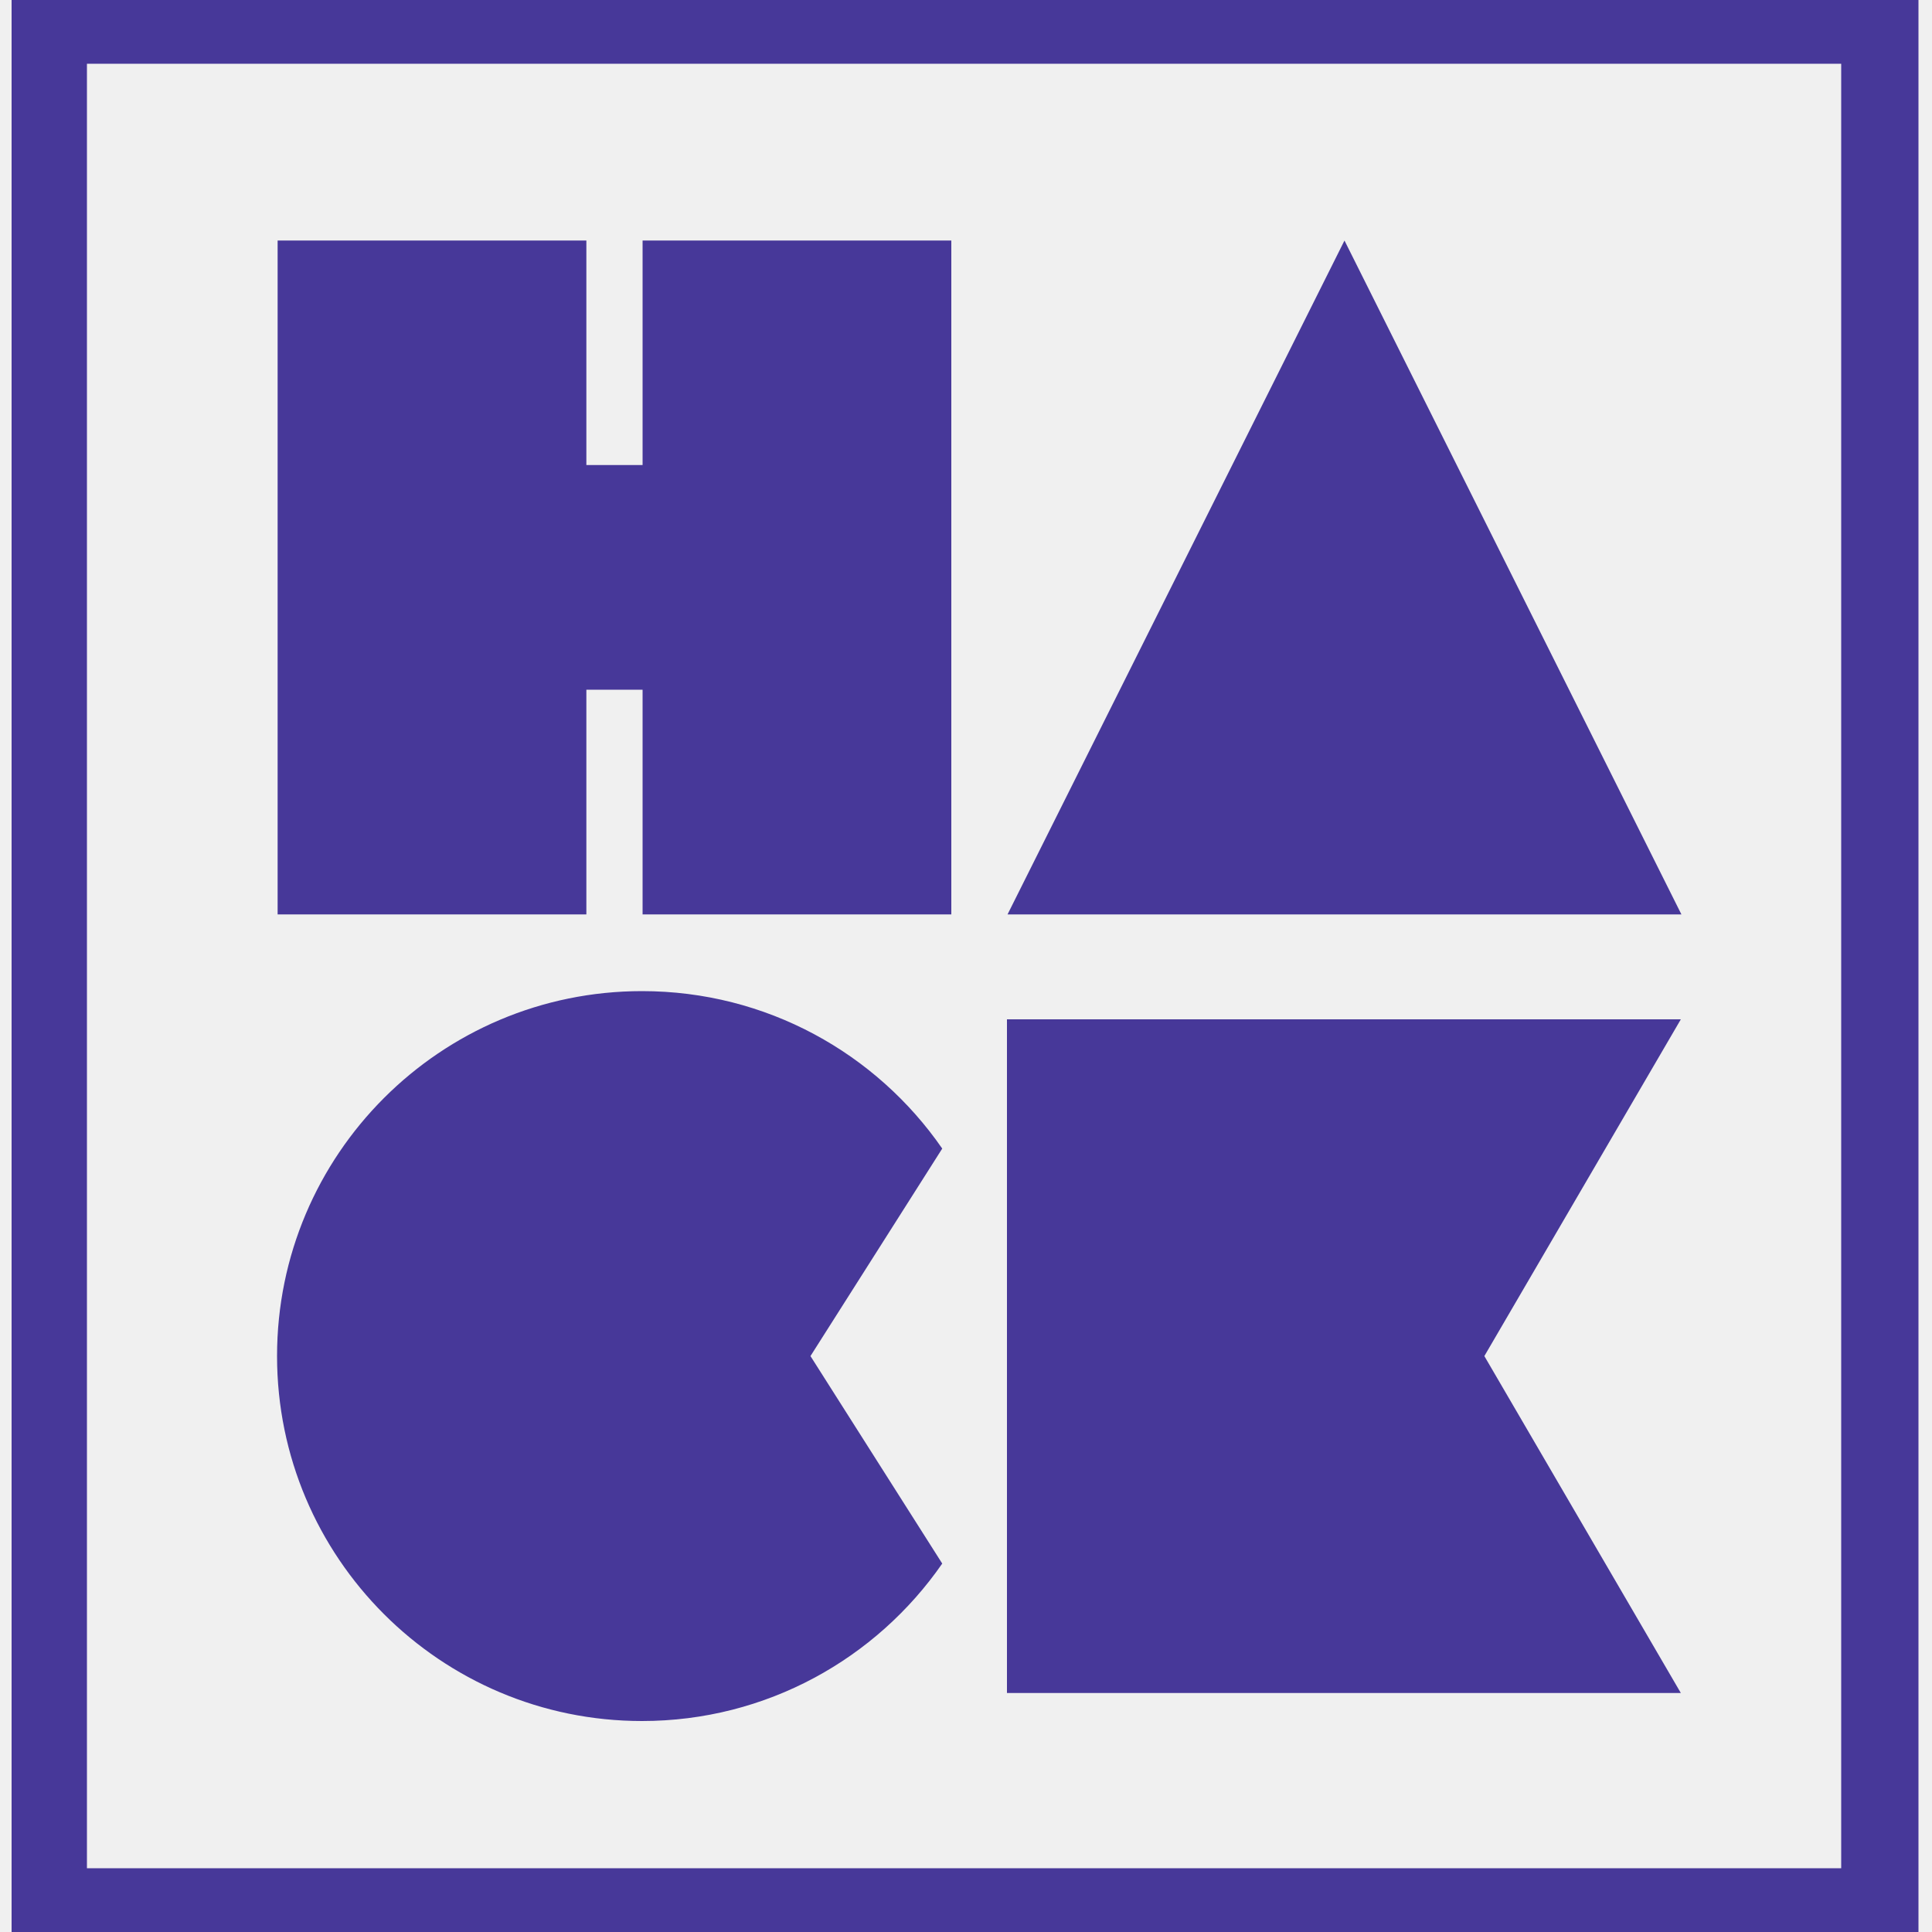
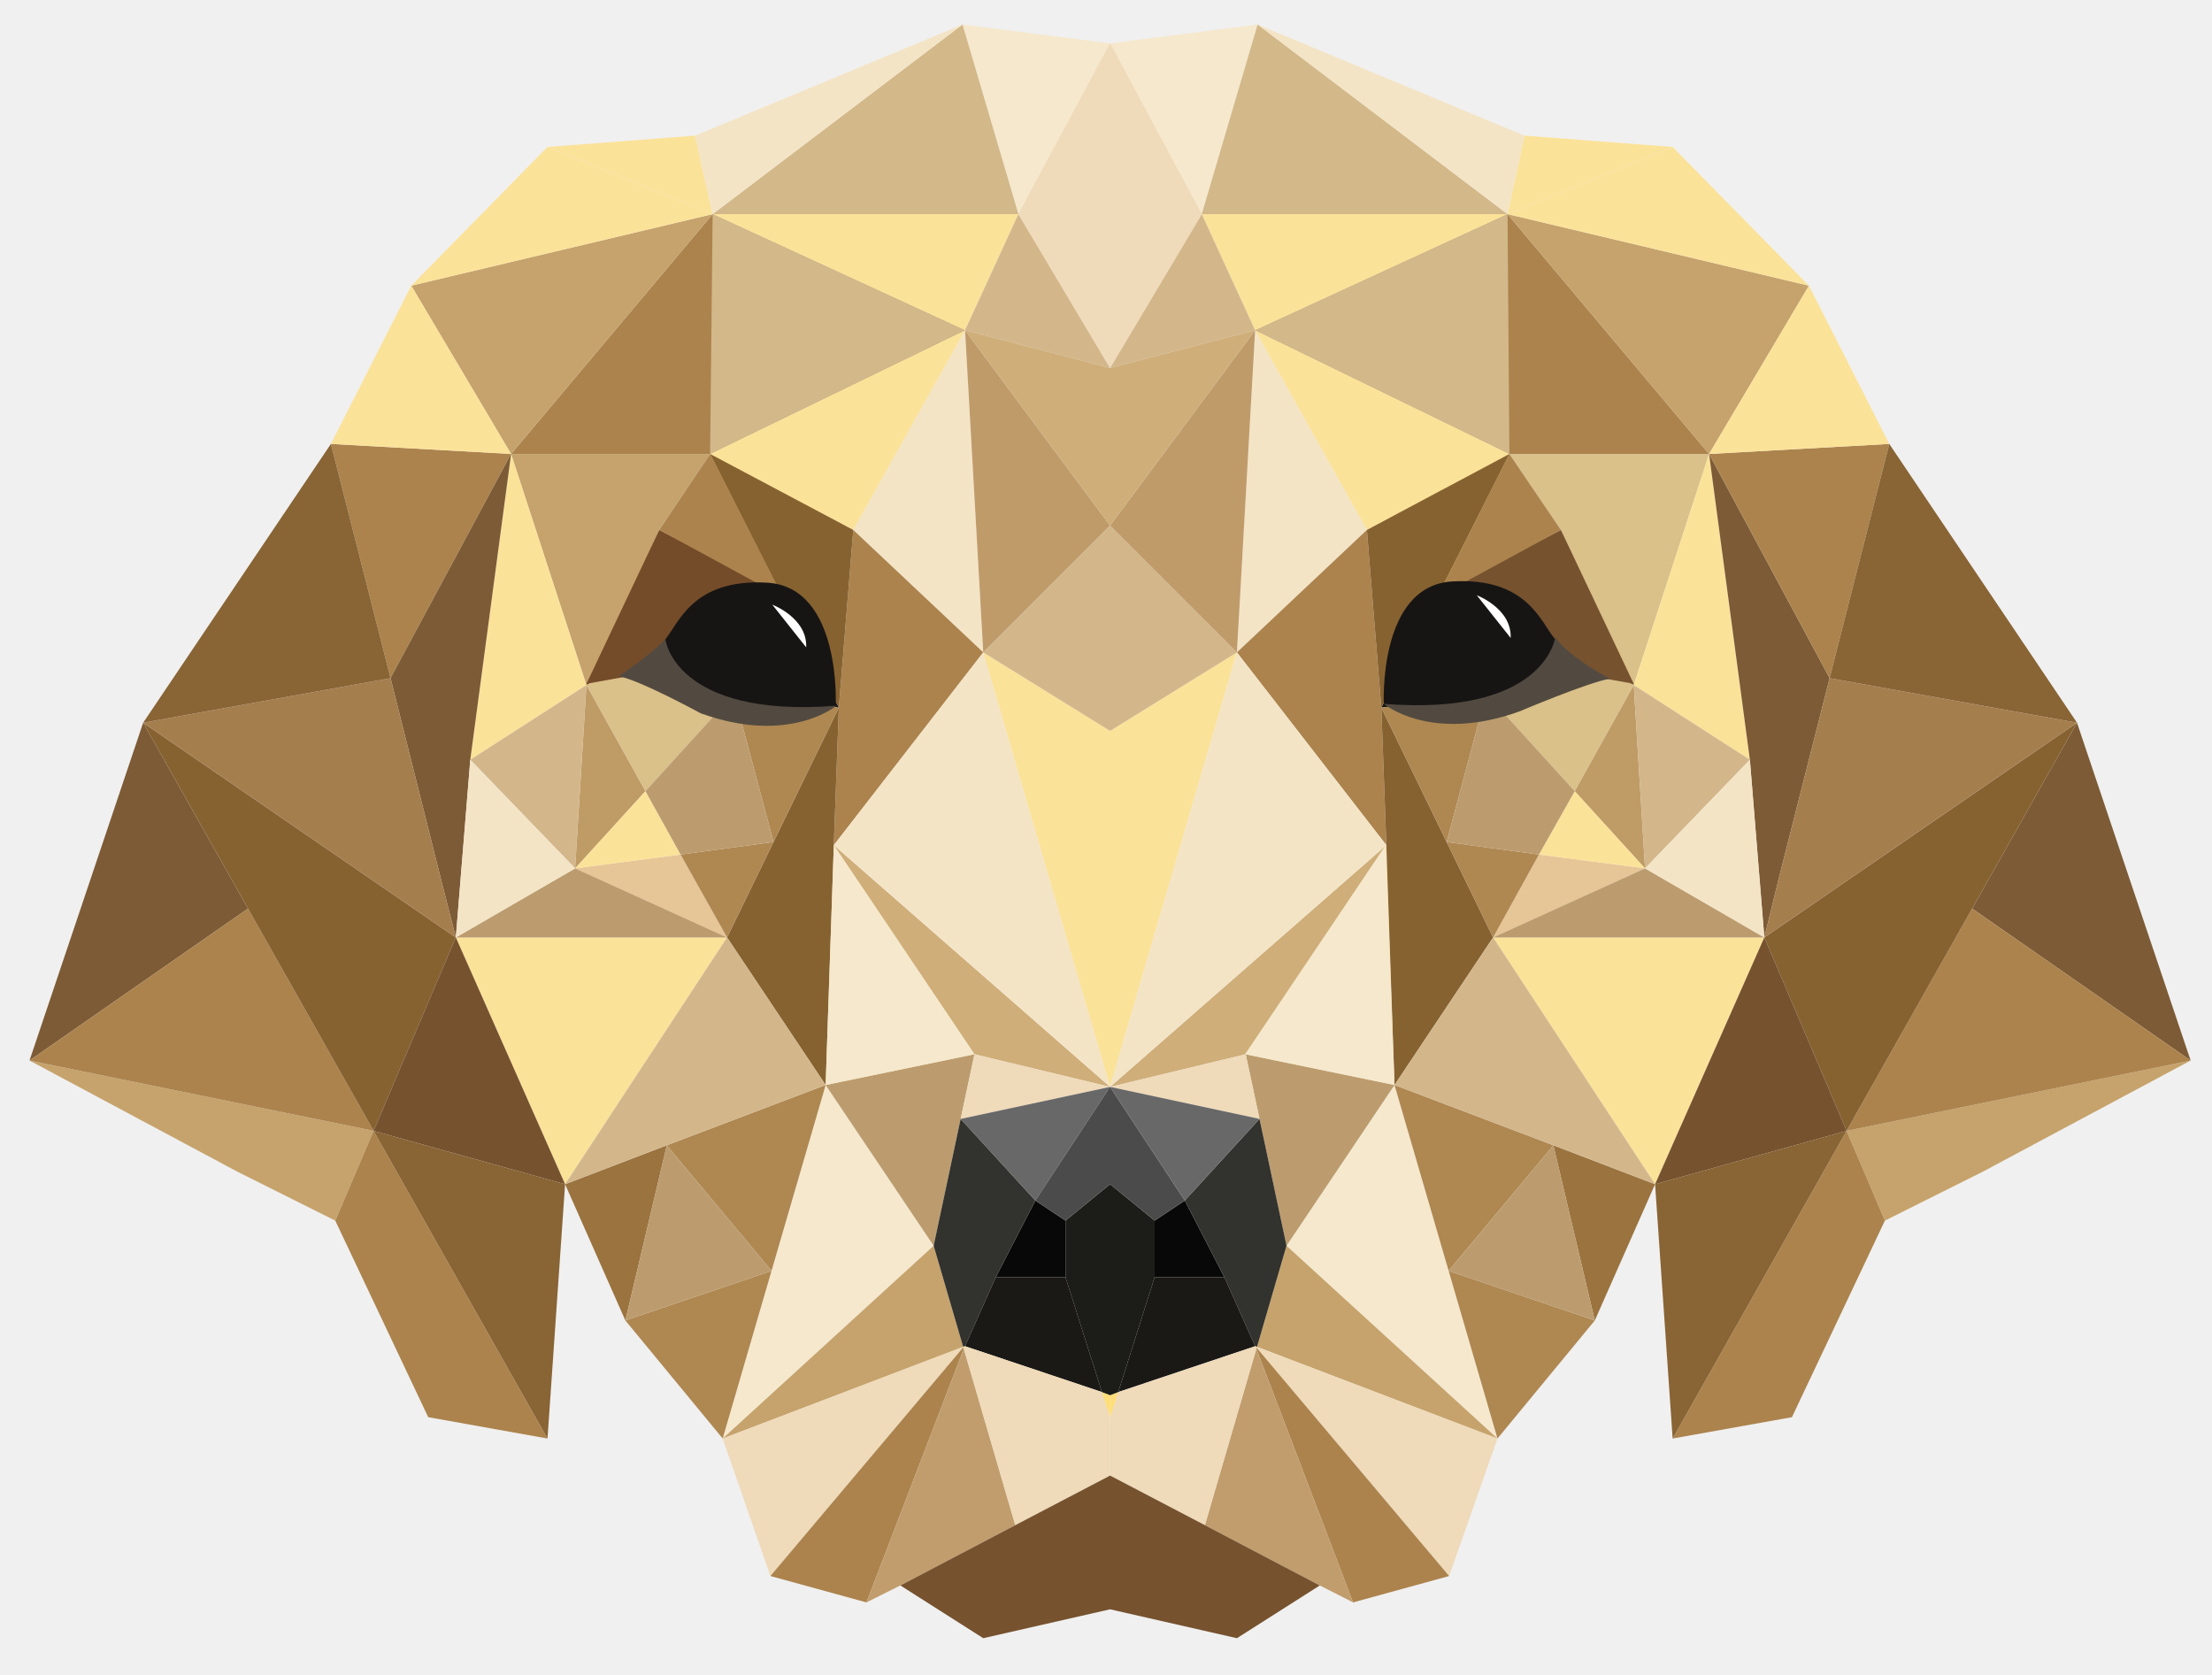
- <svg xmlns="http://www.w3.org/2000/svg" version="1.1" id="Layer_1" x="0px" y="0px" viewBox="0 0 1000 1000" enable-background="new 0 0 1000 1000" xml:space="preserve">
-   <g>
-     <g>
-       <polygon fill="#473899" points="332.6,124.5 332.6,240.7 303.5,240.7 303.5,124.5 143.7,124.5 143.7,473.3 303.5,473.3 303.5,357    332.6,357 332.6,473.3 492.4,473.3 492.4,124.5   " />
-       <polygon fill="#473899" points="521.5,473.3 695.9,124.5 870.3,473.3   " />
-       <g>
-         <polygon fill="#473899" points="521.2,876.3 521.2,527.6 870,527.6 768.3,701.9 870,876.3    " />
-         <path fill="#473899" d="M419.5,701.9l68.2-107.4c-34.1-49.3-91-81.5-155.4-81.5c-104.3,0-188.9,84.6-188.9,188.9     c0,104.3,84.6,188.9,188.9,188.9c64.4,0,121.3-32.3,155.4-81.5L419.5,701.9z" />
-       </g>
-     </g>
-     <path fill="#473899" d="M993,1000H6V0h987V1000z M45,967h908V33H45V967z" />
+ <svg xmlns="http://www.w3.org/2000/svg" version="1.1" x="0px" y="0px" viewBox="0 0 352.3 266.7" style="enable-background:new 0 0 352.3 266.7;" xml:space="preserve">
+   <style type="text/css">
+ 	.st0{fill:#AC834D;}
+ 	.st1{fill:#F4E4C6;}
+ 	.st2{fill:#D3B78B;}
+ 	.st3{fill:#FBE299;}
+ 	.st4{fill:#7D5B36;}
+ 	.st5{fill:#C6A36C;}
+ 	.st6{fill:#FFDE77;}
+ 	.st7{fill:#F5E8CD;}
+ 	.st8{fill:#CFAE79;}
+ 	.st9{fill:#AF8751;}
+ 	.st10{fill:#9B733F;}
+ 	.st11{fill:#171514;}
+ 	.st12{fill:#BC9C6E;}
+ 	.st13{fill:#876231;}
+ 	.st14{fill:#E6C596;}
+ 	.st15{fill:#754C29;}
+ 	.st16{fill:#BF9B66;}
+ 	.st17{fill:#DAC089;}
+ 	.st18{fill:#D3B889;}
+ 	.st19{fill:#C09B6A;}
+ 	.st20{fill:#EFDAB9;}
+ 	.st21{fill:#C19D6D;}
+ 	.st22{fill:#080809;}
+ 	.st23{fill:#32322E;}
+ 	.st24{fill:#1A1916;}
+ 	.st25{fill:#1C1C18;}
+ 	.st26{fill:#76522F;}
+ 	.st27{fill:#4C4B4B;}
+ 	.st28{fill:#686868;}
+ 	.st29{fill:#896434;}
+ 	.st30{fill:#A57E4E;}
+ 	.st31{fill:#524A40;}
+ 	.st32{fill:#FFFFFF;}
+ 	.st33{fill:#D8BB85;}
+ </style>
+   <g id="HAF_1">
+     <polygon class="st0" points="113.5,34.1 81.4,72.3 113.1,72.3 153.7,52.6  " />
+     <polygon class="st1" points="156.6,103.9 153.7,52.6 135.9,84.4  " />
+     <polygon class="st4" points="4.7,168.9 39.5,144.7 22.8,115.1  " />
+     <polygon class="st5" points="4.7,168.9 37.8,186.6 53.4,194.4 59.5,180.1  " />
+     <polygon class="st0" points="59.5,180.1 59.5,180.1 53.4,194.4 68.2,225.7 87.2,229.1  " />
+     <polygon class="st0" points="39.5,144.7 4.7,168.9 59.5,180.1 59.5,180.1  " />
+     <polygon class="st7" points="131.5,172.8 115.1,229.1 148.7,198.4  " />
+     <polyline class="st3" points="132.8,134.6 131.5,172.8 155.2,167.9  " />
+     <polygon class="st8" points="155.2,167.9 155.2,167.9 176.8,173.1 132.8,134.6  " />
+     <polygon class="st3" points="72.6,149.3 90,188.6 90,188.6 115.8,149.3  " />
+     <polygon class="st9" points="106.2,182.4 122.9,202.4 99.6,210.3 115.1,229.1 131.5,172.8  " />
+     <polygon class="st10" points="106.2,182.4 90,188.6 90,188.6 99.6,210.3 106.2,182.4  " />
+     <polygon class="st11" points="106.8,101.2 116.9,110.5 133.6,112.7 124.1,93.9  " />
+     <line class="st6" x1="93.4" y1="109.1" x2="106.8" y2="101.2" />
+     <polygon class="st5" points="94.5,108 105,84.4 113.1,72.3 81.4,72.3 93.4,109.1  " />
+     <polyline class="st3" points="124.1,93.9 114.4,73.4 135.9,84.4 153.7,52.6 113.1,72.3 123.3,94.3 94.5,108  " />
+     <polygon class="st12" points="106.2,182.4 106.2,182.4 106.2,182.4 99.6,210.3 122.9,202.4  " />
+     <polygon class="st0" points="156.6,103.9 135.9,84.4 133.6,112.7 132.8,134.6  " />
+     <polygon class="st13" points="131.5,172.8 132.8,134.6 133.6,112.7 115.8,149.3  " />
+     <polygon class="st14" points="91.6,138.3 115.8,149.3 108.4,136.1  " />
+     <polygon class="st9" points="123.2,134.1 108.4,136.1 115.8,149.3 133.6,112.7 116.9,110.5  " />
+     <polygon class="st15" points="93.4,109.1 123.8,94.1 105,84.4 93.4,108.9  " />
+     <polygon class="st16" points="93.4,109.1 91.6,138.3 102.8,126  " />
+     <polygon class="st17" points="93.4,109.1 102.8,126 116.9,110.5 110.4,99.7  " />
+     <polygon class="st0" points="113.1,72.3 105,84.4 124.7,95.1  " />
+     <polygon class="st13" points="113.1,72.3 133.6,112.7 135.9,84.4  " />
+     <polygon class="st6" points="108.4,136.1 123.2,134.1 108.4,136.1  " />
+     <polygon class="st2" points="106.2,182.4 131.5,172.8 115.8,149.3 90,188.6 106.2,182.4 106.2,182.4  " />
+     <polygon class="st3" points="74.9,121 93.4,109.1 81.4,72.3  " />
+     <polygon class="st2" points="91.6,138.3 93.4,109.1 74.9,121  " />
+     <polygon class="st7" points="153.3,3.9 162.2,34.1 176.8,58.6 176.8,6.9  " />
+     <polygon class="st3" points="113.5,34.1 153.7,52.6 162.2,34.1  " />
+     <polygon class="st2" points="162.2,34.1 153.7,52.6 176.8,58.6  " />
+     <polygon class="st18" points="153.3,3.9 113.5,34.1 162.2,34.1  " />
+     <polygon class="st5" points="113.5,34.1 65.5,45.5 81.4,72.3  " />
+     <polygon class="st19" points="153.7,52.6 156.6,103.9 176.8,83.7  " />
+     <polygon class="st5" points="148.7,198.4 115.1,229.1 153.4,214.5  " />
+     <polygon class="st20" points="153.4,214.5 115.1,229.1 122.7,251 153.4,214.6  " />
+     <polygon class="st0" points="153.4,214.6 122.7,251 138,255.2 153.5,214.8  " />
+     <polygon class="st21" points="153.5,214.8 138,255.2 143.4,252.5 143.4,252.5 143.4,252.5 161.7,242.9  " />
+     <polygon class="st12" points="153,178.2 155.2,167.9 131.5,172.8 148.7,198.4 153,178.2  " />
+     <polygon class="st20" points="155.2,167.9 153,178.2 176.8,173.1  " />
+     <polygon class="st22" points="169.7,203.4 169.7,194.4 164.9,191.2 158.6,203.4  " />
+     <polygon class="st23" points="149.1,196.3 158.6,203.4 164.9,191.2 153,178.2 148.7,198.4 153.4,214.5 153.7,214.4 158.6,203.4     " />
+     <polygon class="st24" points="169.7,203.4 158.6,203.4 153.7,214.4 175.5,221.7  " />
+     <polygon class="st6" points="153.4,214.6 153.7,214.4 153.4,214.5  " />
+     <polygon class="st6" points="153.4,214.6 153.5,214.8 153.7,214.4  " />
+     <polygon class="st20" points="175.5,221.7 153.7,214.4 153.5,214.8 161.7,242.9 176.8,235 176.8,225.7  " />
+     <polygon class="st6" points="176.8,225.7 176.8,222.2 175.5,221.7  " />
+     <polygon class="st1" points="132.8,134.6 176.8,173.1 156.6,103.9  " />
+     <polygon class="st0" points="81.4,72.3 52.7,70.7 62.2,108  " />
+     <polygon class="st4" points="62.2,108 70.2,139.9 72.6,149.3 74.9,121 81.4,72.3  " />
+     <polygon class="st3" points="65.5,45.5 52.7,70.7 81.4,72.3  " />
+     <polygon class="st3" points="65.5,45.5 113.5,34.1 87.2,23.4  " />
+     <polygon class="st3" points="110.7,21.6 87.2,23.4 113.5,34.1  " />
+     <polygon class="st1" points="110.7,21.6 113.5,34.1 153.3,3.9  " />
+     <polygon class="st28" points="153,178.2 153,178.2 164.9,191.2 176.8,173.1  " />
+     <polygon class="st12" points="72.6,149.3 115.8,149.3 91.6,138.3  " />
+     <polygon class="st1" points="74.9,121 72.6,149.3 91.6,138.3  " />
+     <polygon class="st13" points="22.8,115.1 39.5,144.7 59.5,180.1 72.6,149.3  " />
+     <polygon class="st26" points="90,188.6 72.6,149.3 59.5,180.1  " />
+     <polygon class="st29" points="59.5,180.1 87.2,229.1 90,188.6  " />
+     <polygon class="st30" points="62.2,108 22.8,115.1 72.6,149.3 70.2,139.9  " />
+     <polygon class="st29" points="22.8,115.1 62.2,108 52.7,70.7  " />
+     <polygon class="st3" points="91.6,138.3 108.4,136.1 102.8,126  " />
+     <polygon class="st6" points="116.9,110.5 102.8,126 102.8,126  " />
+     <polygon class="st12" points="116.9,110.5 102.8,126 108.4,136.1 123.2,134.1  " />
+     <polygon class="st15" points="93.4,108.9 102.8,107.2 117.9,95.1  " />
+     <path class="st11" d="M133.1,112.5c0,0,1-19-10.9-19.7c-11.9-0.7-14.1,6.5-16.3,9.1S109.1,114.6,133.1,112.5z" />
+     <path class="st31" d="M133.2,112.4c0,0-7.5,6.3-21.6,1.2c0,0-9.9-5.4-13.1-5.9c0,0,4.4-2.8,7.5-5.9   C105.9,101.8,107.5,114.4,133.2,112.4z" />
+     <path class="st32" d="M123,96.3c0,0,5.6,2.1,5.4,6.8L123,96.3z" />
+     <polygon class="st18" points="113.5,34.1 113.1,72.3 153.7,52.6  " />
+     <polygon class="st7" points="132.8,134.6 131.5,172.8 155.2,167.9  " />
+   </g>
+   <g id="HALF_2">
+     <polyline class="st3" points="176.8,173.1 197,103.9 176.8,116.4 176.8,116.4 156.6,103.9 176.8,173.1  " />
+     <polygon class="st0" points="240.1,34.1 272.2,72.3 240.4,72.3 199.9,52.6  " />
+     <polygon class="st1" points="197,103.9 199.9,52.6 217.7,84.4  " />
+     <line class="st2" x1="176.8" y1="115.5" x2="176.8" y2="83.7" />
+     <polyline class="st2" points="176.8,115.5 176.8,116.4 197,103.9 176.8,83.7 176.8,83.7 156.6,103.9 176.8,116.4  " />
+     <polygon class="st4" points="348.9,168.9 314.1,144.7 330.8,115.1  " />
+     <polygon class="st5" points="348.9,168.9 315.8,186.6 300.2,194.4 294.1,180.1  " />
+     <polygon class="st0" points="294.1,180.1 294.1,180.1 300.2,194.4 285.4,225.7 266.4,229.1  " />
+     <polygon class="st0" points="314.1,144.7 348.9,168.9 294.1,180.1 294.1,180.1  " />
+     <polygon class="st7" points="222.1,172.8 238.5,229.1 204.9,198.4  " />
+     <polyline class="st3" points="220.8,134.6 222.1,172.8 198.4,167.9  " />
+     <polygon class="st8" points="198.4,167.9 176.8,173.1 220.8,134.6  " />
+     <polygon class="st3" points="281,149.3 263.6,188.6 263.6,188.6 237.8,149.3  " />
+     <polygon class="st9" points="247.4,182.4 230.7,202.4 254,210.3 238.5,229.1 222.1,172.8  " />
+     <polygon class="st10" points="247.4,182.4 263.6,188.6 263.6,188.6 254,210.3 247.4,182.4  " />
+     <polygon class="st11" points="246.8,101.2 236.7,110.5 220,112.7 229.5,93.9  " />
+     <line class="st6" x1="260.2" y1="109.1" x2="246.8" y2="101.2" />
+     <polygon class="st17" points="259.1,108 248.6,84.4 240.4,72.3 272.2,72.3 260.2,109.1  " />
+     <polyline class="st3" points="229.5,93.9 239.2,73.4 217.7,84.4 199.9,52.6 240.4,72.3 230.3,94.3 259.1,108  " />
+     <polygon class="st12" points="247.4,182.4 247.4,182.4 247.4,182.4 254,210.3 230.7,202.4  " />
+     <polygon class="st0" points="197,103.9 217.7,84.4 220,112.7 220.8,134.6  " />
+     <polygon class="st13" points="222.1,172.8 220.8,134.6 220,112.7 237.8,149.3  " />
+     <polygon class="st14" points="262,138.3 237.8,149.3 245.1,136.1  " />
+     <polygon class="st9" points="230.4,134.1 245.1,136.1 237.8,149.3 220,112.7 236.7,110.5  " />
+     <polygon class="st26" points="260.2,109.1 229.8,94.1 248.6,84.4 260.2,108.9  " />
+     <polygon class="st16" points="260.2,109.1 262,138.3 250.8,126  " />
+     <polygon class="st17" points="260.2,109.1 250.8,126 236.7,110.5 243.2,99.7  " />
+     <polygon class="st0" points="240.4,72.3 248.6,84.4 228.9,95.1  " />
+     <polygon class="st13" points="240.4,72.3 220,112.7 217.7,84.4  " />
+     <polygon class="st6" points="245.1,136.1 230.4,134.1 245.1,136.1  " />
+     <polygon class="st2" points="247.4,182.4 222.1,172.8 237.8,149.3 263.6,188.6 247.4,182.4 247.4,182.4  " />
+     <polygon class="st3" points="278.7,121 260.2,109.1 272.2,72.3  " />
+     <polygon class="st2" points="262,138.3 260.2,109.1 278.7,121  " />
+     <polygon class="st7" points="200.3,3.9 191.4,34.1 176.8,58.6 176.8,6.9  " />
+     <polygon class="st3" points="240.1,34.1 199.9,52.6 191.4,34.1  " />
+     <polygon class="st2" points="191.4,34.1 199.9,52.6 176.8,58.6  " />
+     <polygon class="st18" points="200.3,3.9 240.1,34.1 191.4,34.1  " />
+     <polygon class="st5" points="240.1,34.1 288.1,45.5 272.2,72.3  " />
+     <polygon class="st19" points="199.9,52.6 197,103.9 176.8,83.7  " />
+     <polygon class="st5" points="204.9,198.4 238.5,229.1 200.2,214.5  " />
+     <polygon class="st20" points="200.2,214.5 238.5,229.1 230.8,251 200.1,214.6  " />
+     <polygon class="st0" points="200.1,214.6 230.8,251 215.5,255.2 200.1,214.8  " />
+     <polygon class="st21" points="200.1,214.8 215.5,255.2 210.2,252.5 210.2,252.5 210.2,252.5 191.9,242.9  " />
+     <polygon class="st12" points="200.6,178.2 198.4,167.9 222.1,172.8 204.9,198.4 200.6,178.2  " />
+     <polygon class="st20" points="198.4,167.9 200.6,178.2 176.8,173.1  " />
+     <polygon class="st22" points="183.9,203.4 183.9,194.4 188.7,191.2 195,203.4  " />
+     <polygon class="st23" points="204.5,196.3 195,203.4 188.7,191.2 200.6,178.2 204.9,198.4 200.2,214.5 199.9,214.4 195,203.4  " />
+     <polygon class="st24" points="183.9,203.4 195,203.4 199.9,214.4 178.1,221.7  " />
+     <polygon class="st6" points="200.1,214.6 199.9,214.4 200.2,214.5  " />
+     <polygon class="st6" points="200.1,214.6 200.1,214.8 199.9,214.4  " />
+     <polygon class="st20" points="178.1,221.7 199.9,214.4 200.1,214.8 191.9,242.9 176.8,235 176.8,225.7  " />
+     <polygon class="st6" points="176.8,225.7 176.8,222.2 178.1,221.7  " />
+     <polyline class="st25" points="176.8,222.2 178.1,221.7 183.9,203.4 183.9,194.4 176.8,188.6 176.8,188.6 169.7,194.4 169.7,203.4    175.5,221.7 176.8,222.2  " />
+     <polyline class="st26" points="176.8,256.3 197,260.9 210.2,252.5 191.9,242.9 176.8,235 176.8,235 161.7,242.9 143.4,252.5    156.6,260.9 176.8,256.3  " />
+     <polyline class="st27" points="176.8,188.6 183.9,194.4 188.7,191.2 176.8,173.1 176.8,173.1 164.9,191.2 169.7,194.4 176.8,188.6     " />
+     <polygon class="st1" points="220.8,134.6 176.8,173.1 197,103.9  " />
+     <polyline class="st8" points="176.8,83.7 199.9,52.6 176.8,58.6 176.8,58.6 153.7,52.6 176.8,83.7  " />
+     <polygon class="st4" points="291.4,108 283.3,139.9 281,149.3 278.7,121 272.2,72.3  " />
+     <polygon class="st0" points="272.2,72.3 300.9,70.7 291.4,108  " />
+     <polygon class="st3" points="288.1,45.5 300.9,70.7 272.2,72.3  " />
+     <polygon class="st3" points="288.1,45.5 240.1,34.1 266.4,23.4  " />
+     <polygon class="st3" points="242.8,21.6 266.4,23.4 240.1,34.1  " />
+     <polygon class="st1" points="242.8,21.6 240.1,34.1 200.3,3.9  " />
+     <polygon class="st28" points="200.6,178.2 200.6,178.2 188.7,191.2 176.8,173.1  " />
+     <polygon class="st12" points="281,149.3 237.8,149.3 262,138.3  " />
+     <polygon class="st1" points="278.7,121 281,149.3 262,138.3  " />
+     <polygon class="st13" points="330.8,115.1 314.1,144.7 294.1,180.1 281,149.3  " />
+     <polygon class="st26" points="263.6,188.6 281,149.3 294.1,180.1  " />
+     <polygon class="st29" points="294.1,180.1 294.1,180.1 294.1,180.1 266.4,229.1 263.6,188.6  " />
+     <polygon class="st30" points="291.4,108 330.8,115.1 281,149.3 283.3,139.9  " />
+     <polygon class="st29" points="330.8,115.1 291.4,108 300.9,70.7  " />
+     <polygon class="st3" points="262,138.3 245.1,136.1 250.8,126  " />
+     <polygon class="st6" points="236.7,110.5 250.8,126 250.8,126  " />
+     <polygon class="st12" points="236.7,110.5 250.8,126 245.1,136.1 230.4,134.1  " />
+     <polygon class="st26" points="260.2,108.9 250.8,107.2 235.7,95.1  " />
+     <path class="st11" d="M220.4,112.3c0,0-1-19,10.9-19.7s14.1,6.5,16.3,9.1C249.9,104.4,244.5,114.3,220.4,112.3z" />
+     <path class="st31" d="M220.4,112.1c0,0,7.5,6.3,21.6,1.2c0,0,11.1-4.7,14.4-5.2c0,0-6.5-3.4-8.7-6.6   C247.7,101.6,246,114.1,220.4,112.1z" />
+     <path class="st32" d="M235.2,94.8c0,0,5.6,2.1,5.4,6.8L235.2,94.8z" />
+     <polygon class="st18" points="240.1,34.1 240.4,72.3 199.9,52.6  " />
+     <polyline class="st7" points="198.3,167.9 220.7,134.6 222.1,172.8 198.3,167.9  " />
+     <polyline class="st20" points="176.8,58.6 191.4,34.1 176.8,6.9 162.2,34.1 176.8,58.6 176.8,57.8  " />
  </g>
</svg>
